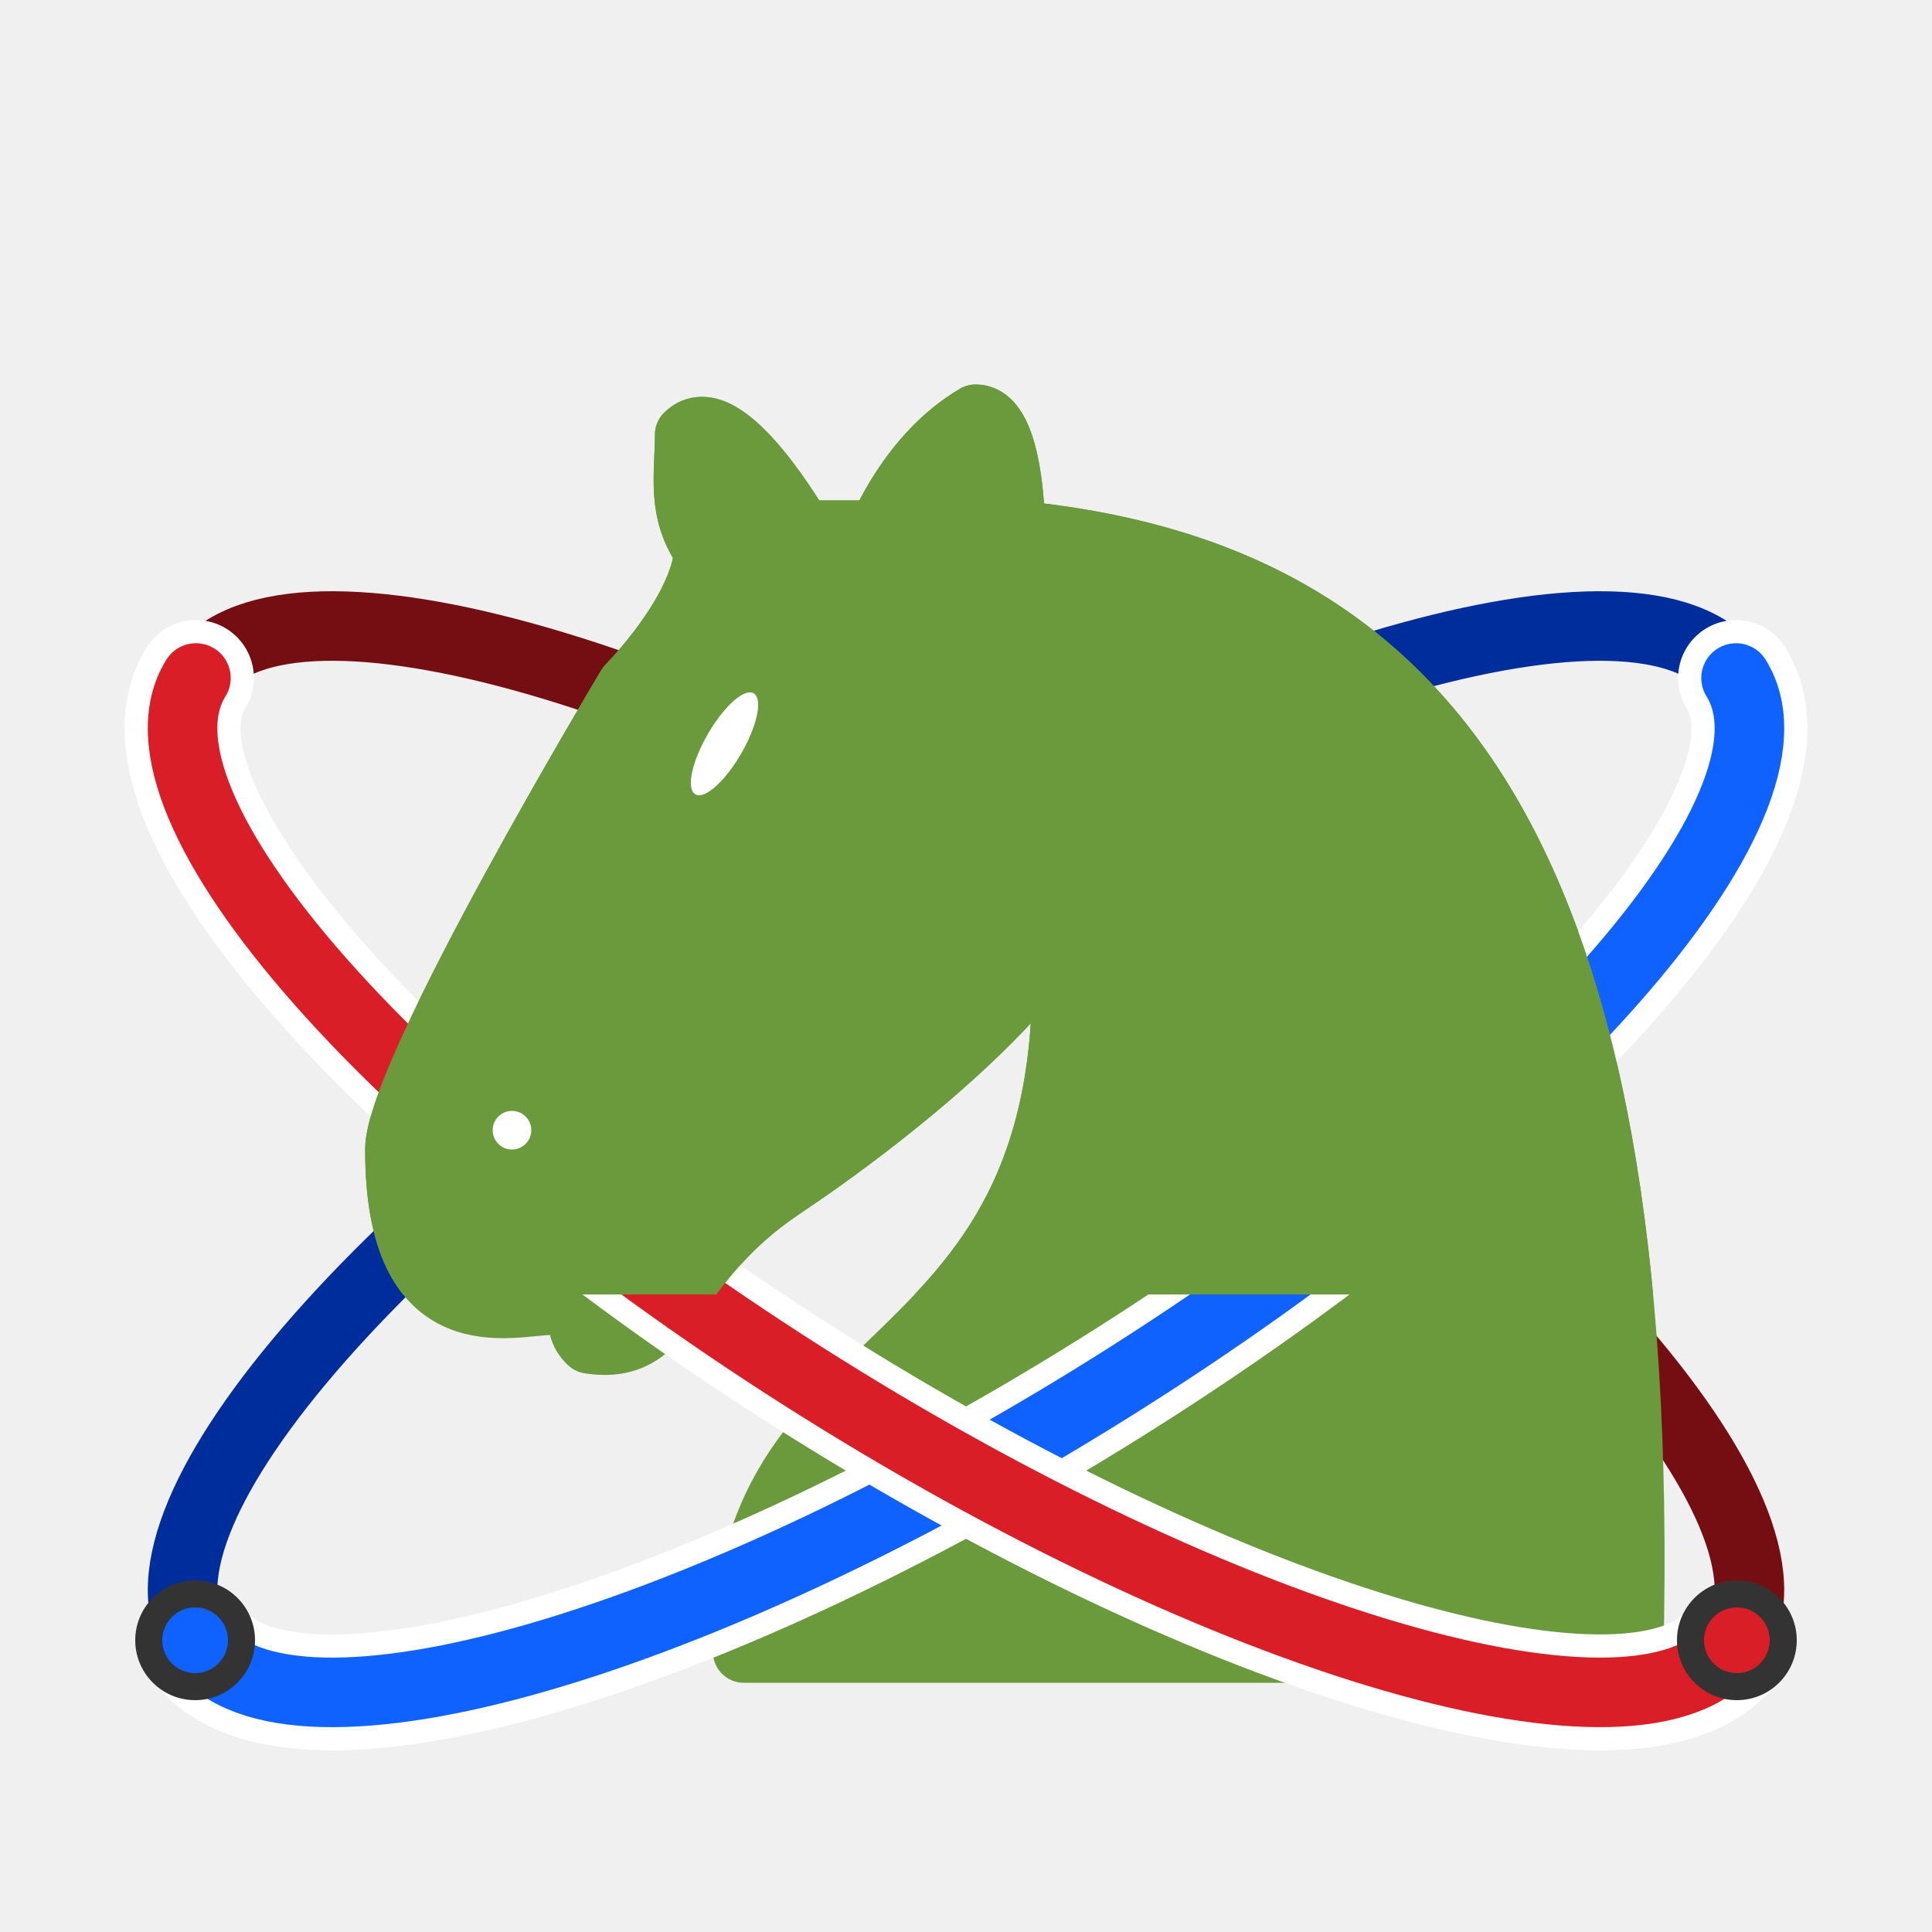
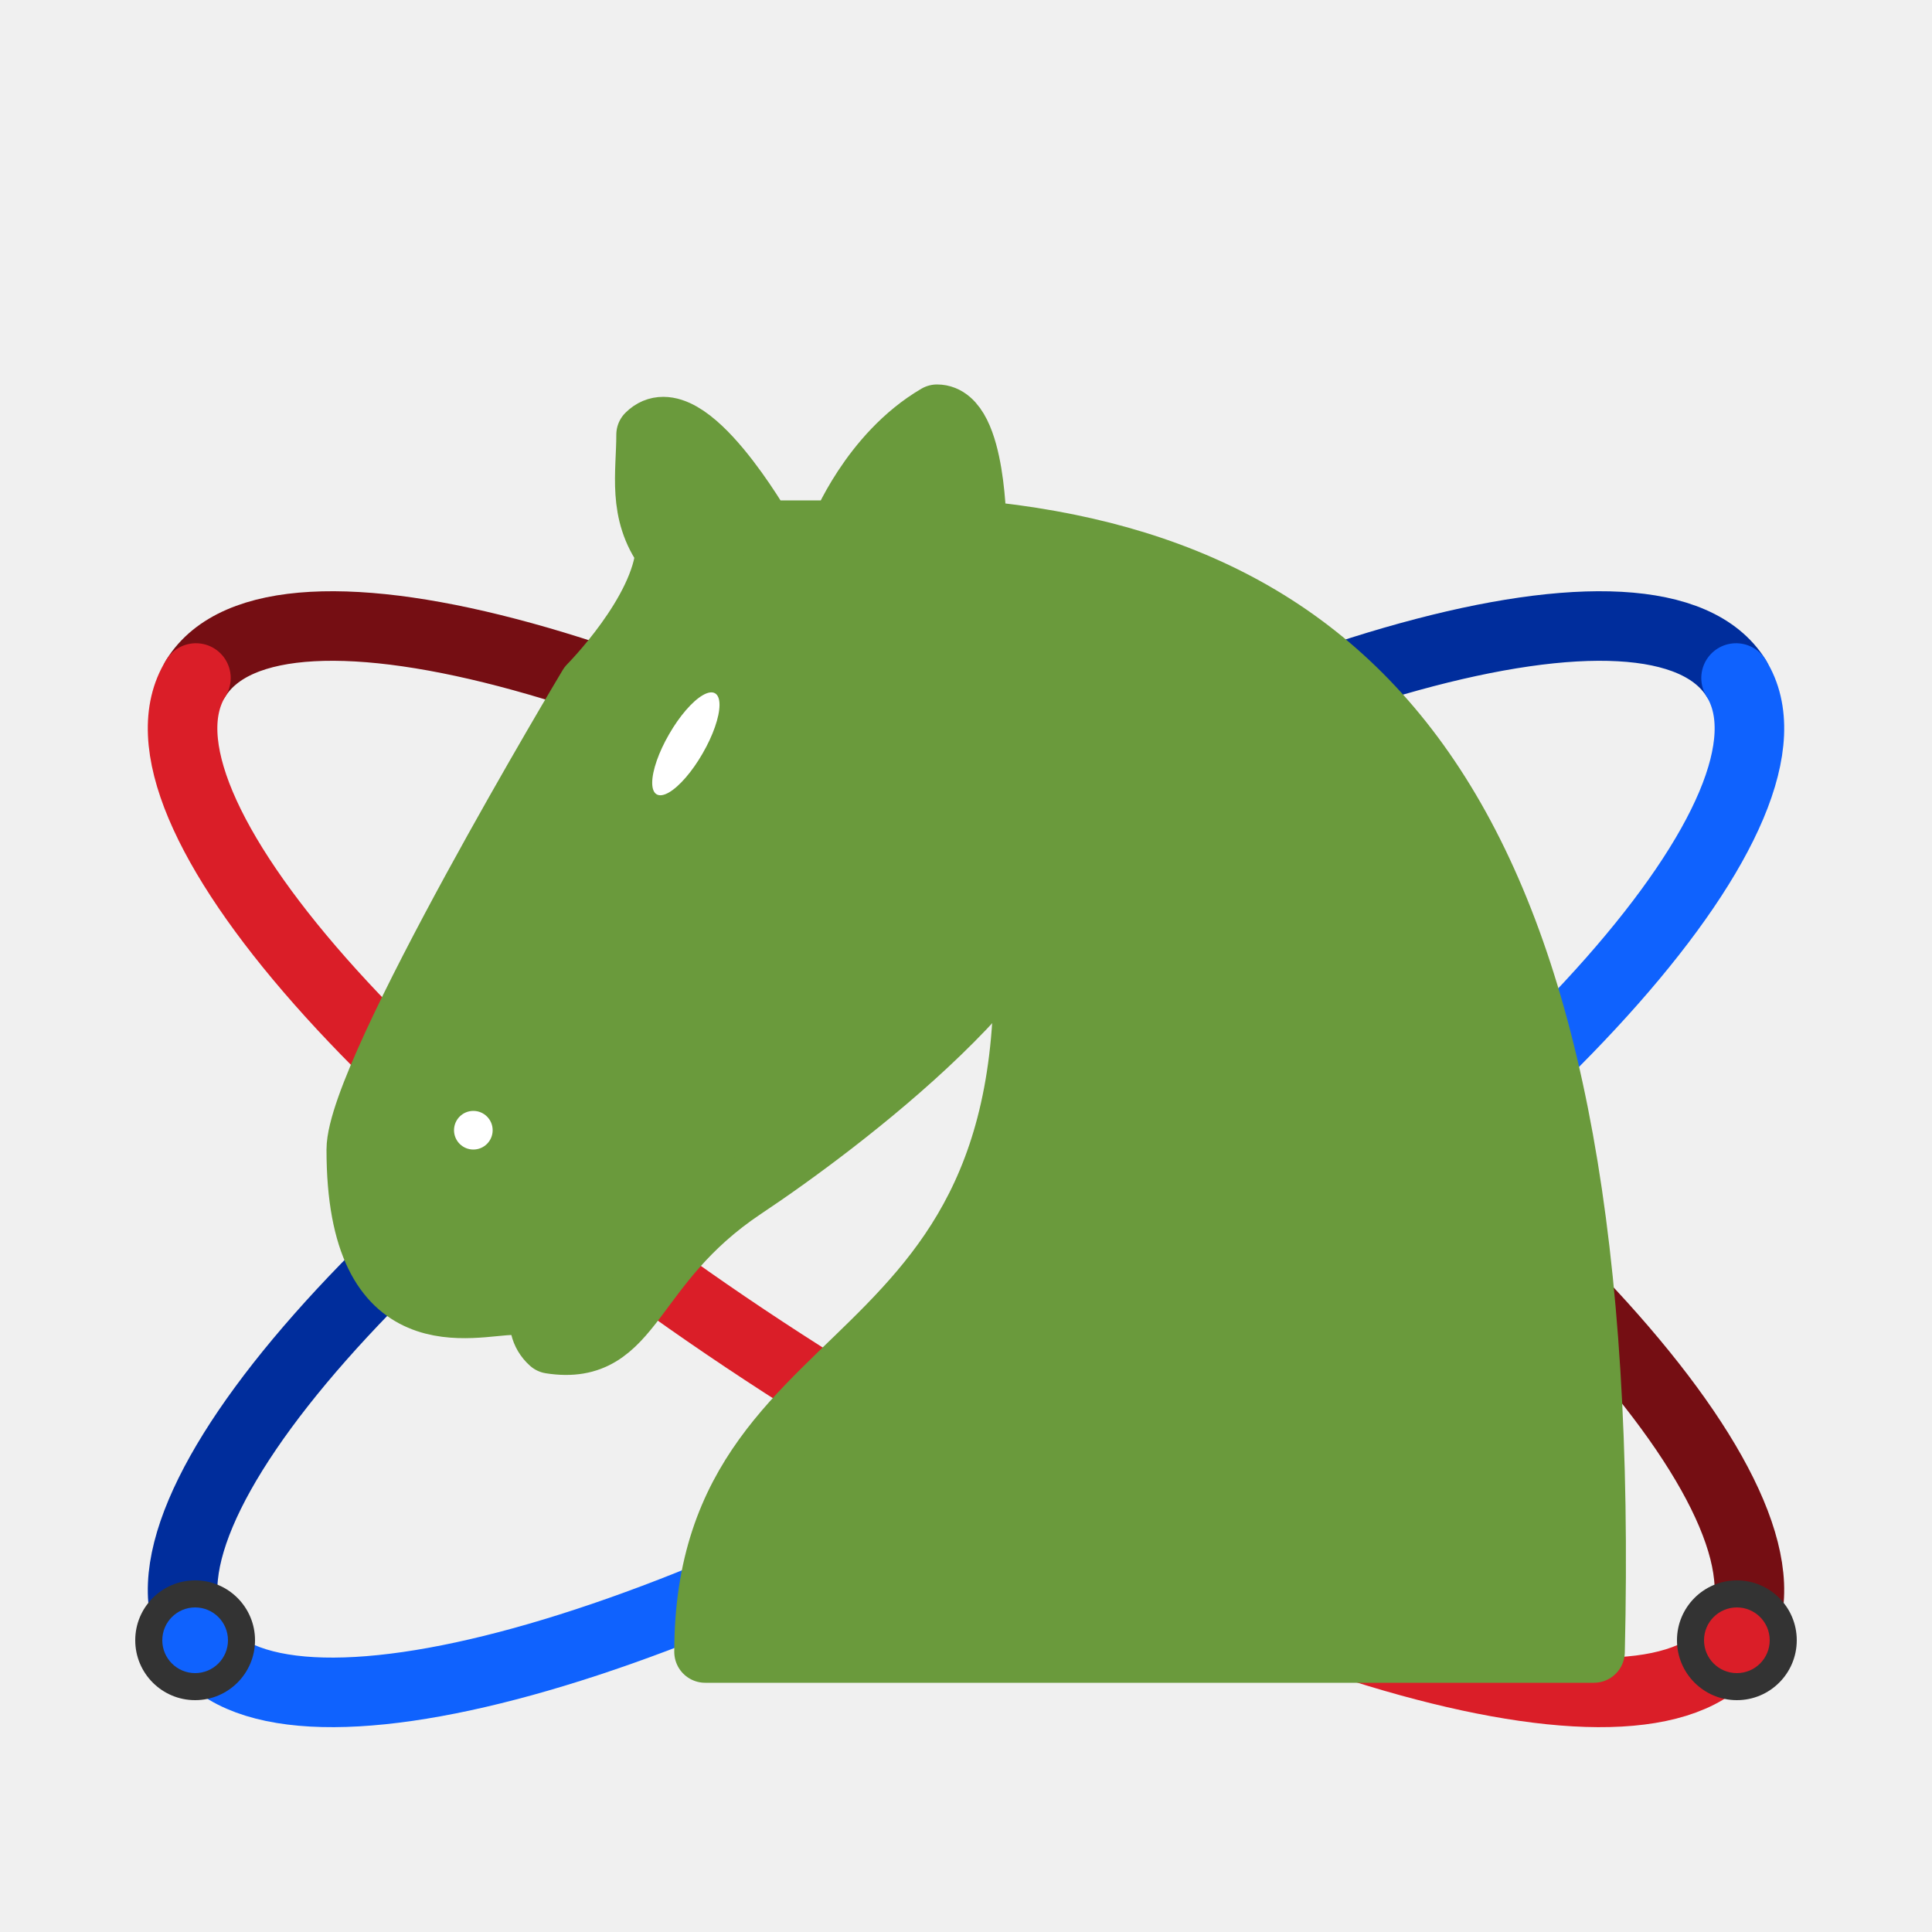
<svg xmlns="http://www.w3.org/2000/svg" viewBox="0 0 100 100">
-   <clipPath id="qc-head">
-     <rect x="0" y="0" width="100" height="67" />
-   </clipPath>
  <path d="M-47 0 A47 14 0 0 1 47 0" fill="none" stroke="#002d9c" stroke-width="3.6" stroke-linecap="round" transform="translate(50 60) rotate(-32)" />
  <path d="M-47 0 A47 14 0 0 1 47 0" fill="none" stroke="#750e13" stroke-width="3.6" stroke-linecap="round" transform="translate(50 60) rotate(32)" />
-   <g transform="translate(8.50 7.50) scale(2.0)" fill="#6a9a3c" stroke="#6a9a3c" stroke-width="1.6" stroke-linejoin="round" stroke-linecap="round">
-     <path d="M22 10c10.5 1 16.5 8 16 29H15c0-9 10-6.5 8-21" />
-     <path d="M24 18c.38 2.91-5.55 7.37-8 9-3 2-2.82 4.34-5 4-1.042-.94 1.41-3.04 0-3-1 0 .19 1.23-1 2-1 0-4.003 1-4-4 0-2 6-12 6-12s1.89-1.9 2-3.5c-.73-.994-.5-2-.5-3 1-1 3 2.5 3 2.5h2s.78-1.992 2.5-3c1 0 1 3 1 3" />
-   </g>
-   <g transform="translate(8.50 7.50) scale(2.0)" fill="#ffffff">
-     <path d="M9.5 25.5a.5.5 0 1 1-1 0 .5.5 0 1 1 1 0m5.433-9.75a.5 1.5 30 1 1-.866-.5.5 1.5 30 1 1 .866.5" />
-   </g>
-   <path d="M-47 0 A47 14 0 0 0 47 0" fill="none" stroke="#ffffff" stroke-width="6.0" stroke-linecap="round" transform="translate(50 60) rotate(-32)" />
  <path d="M-47 0 A47 14 0 0 0 47 0" fill="none" stroke="#0f62fe" stroke-width="3.6" stroke-linecap="round" transform="translate(50 60) rotate(-32)" />
-   <path d="M-47 0 A47 14 0 0 0 47 0" fill="none" stroke="#ffffff" stroke-width="6.0" stroke-linecap="round" transform="translate(50 60) rotate(32)" />
  <path d="M-47 0 A47 14 0 0 0 47 0" fill="none" stroke="#da1e28" stroke-width="3.6" stroke-linecap="round" transform="translate(50 60) rotate(32)" />
-   <g clip-path="url(#qc-head)">
-     <g transform="translate(8.50 7.50) scale(2.0)" fill="#6a9a3c" stroke="#6a9a3c" stroke-width="1.6" stroke-linejoin="round" stroke-linecap="round">
-       <path d="M22 10c10.5 1 16.5 8 16 29H15c0-9 10-6.5 8-21" />
-       <path d="M24 18c.38 2.91-5.55 7.37-8 9-3 2-2.82 4.34-5 4-1.042-.94 1.41-3.04 0-3-1 0 .19 1.23-1 2-1 0-4.003 1-4-4 0-2 6-12 6-12s1.89-1.9 2-3.5c-.73-.994-.5-2-.5-3 1-1 3 2.5 3 2.5h2s.78-1.992 2.5-3c1 0 1 3 1 3" />
-     </g>
-     <g transform="translate(8.50 7.50) scale(2.0)" fill="#ffffff">
-       <path d="M9.5 25.5a.5.5 0 1 1-1 0 .5.5 0 1 1 1 0m5.433-9.75a.5 1.5 30 1 1-.866-.5.5 1.5 30 1 1 .866.5" />
-     </g>
-   </g>
  <circle cx="10.1" cy="84.9" r="3.1" fill="#333" />
  <circle cx="10.1" cy="84.9" r="1.7" fill="#0f62fe" />
  <circle cx="89.9" cy="84.9" r="3.1" fill="#333" />
  <circle cx="89.9" cy="84.9" r="1.7" fill="#da1e28" />
+   <g transform="translate(6.50 7.50) scale(2.0)" fill="#6a9a3c" stroke="#6a9a3c" stroke-width="1.6" stroke-linejoin="round" stroke-linecap="round">
+     <path d="M22 10c10.5 1 16.5 8 16 29H15c0-9 10-6.5 8-21" />
+     <path d="M24 18c.38 2.91-5.55 7.37-8 9-3 2-2.82 4.34-5 4-1.042-.94 1.41-3.04 0-3-1 0 .19 1.23-1 2-1 0-4.003 1-4-4 0-2 6-12 6-12s1.89-1.9 2-3.5c-.73-.994-.5-2-.5-3 1-1 3 2.5 3 2.5h2s.78-1.992 2.5-3c1 0 1 3 1 3" />
+   </g>
+   <g transform="translate(6.50 7.50) scale(2.0)" fill="#ffffff">
+     <path d="M9.5 25.5a.5.5 0 1 1-1 0 .5.5 0 1 1 1 0m5.433-9.75a.5 1.5 30 1 1-.866-.5.5 1.5 30 1 1 .866.5" />
+   </g>
</svg>
